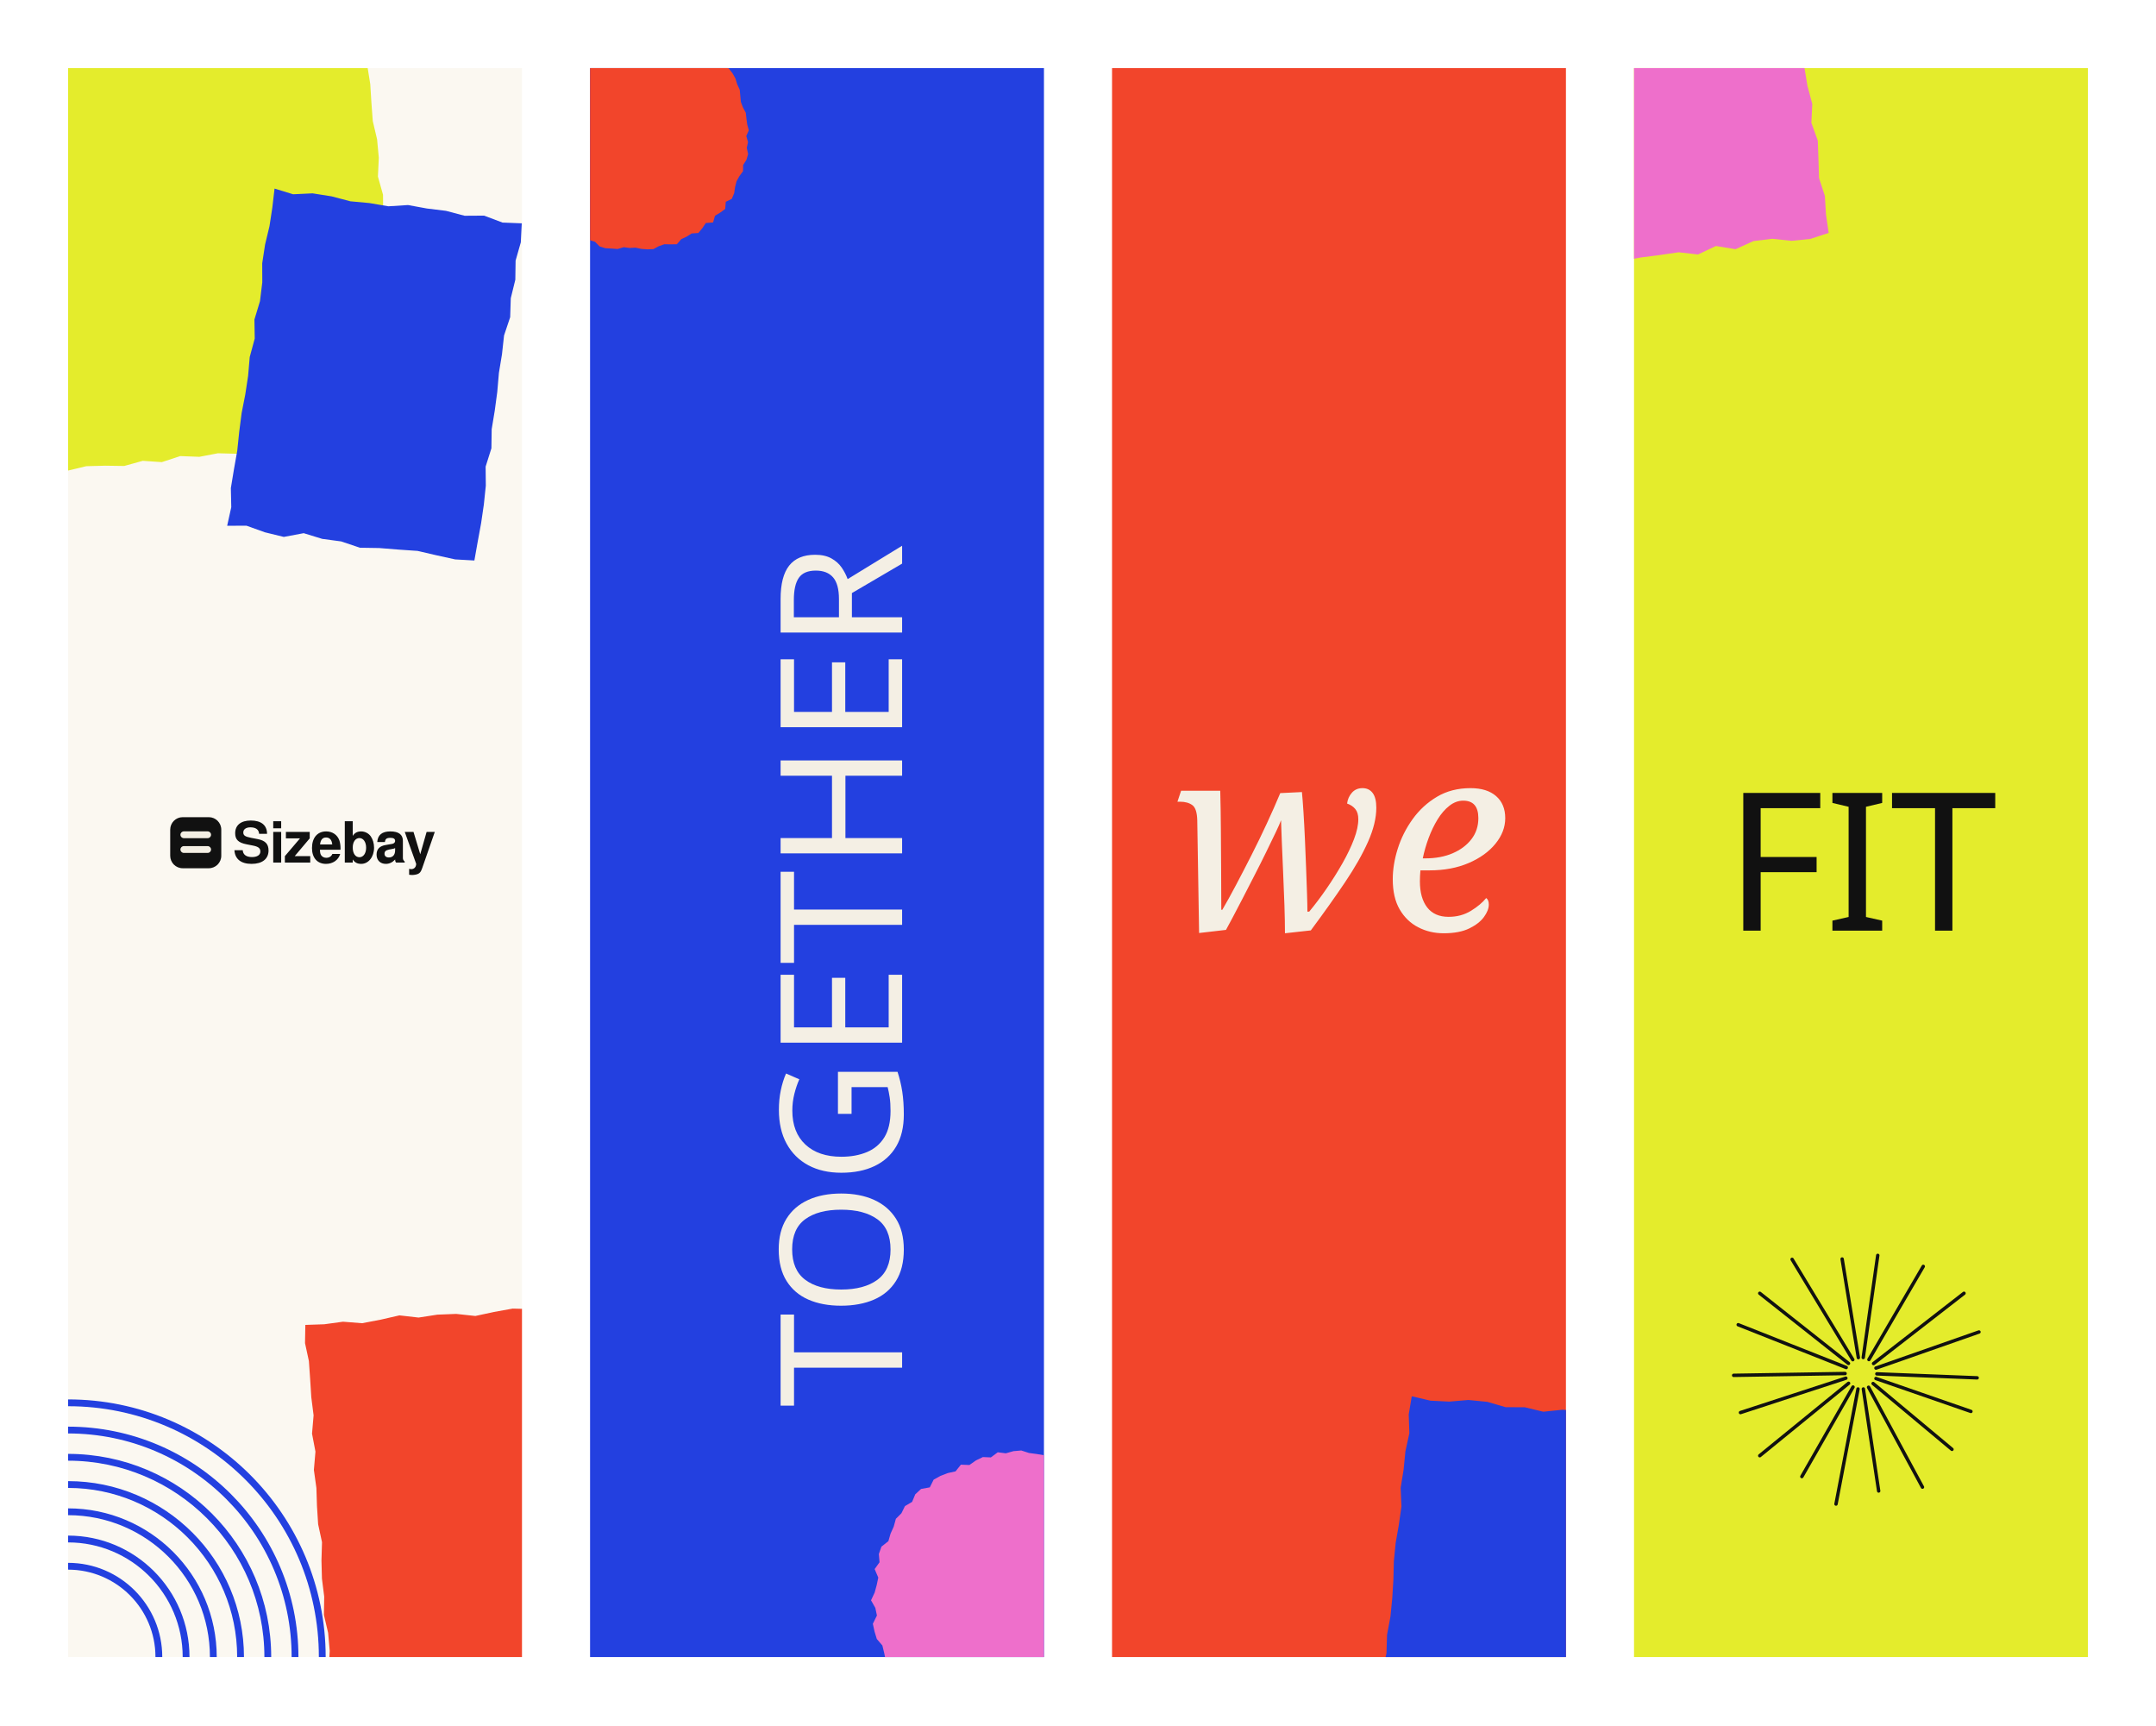
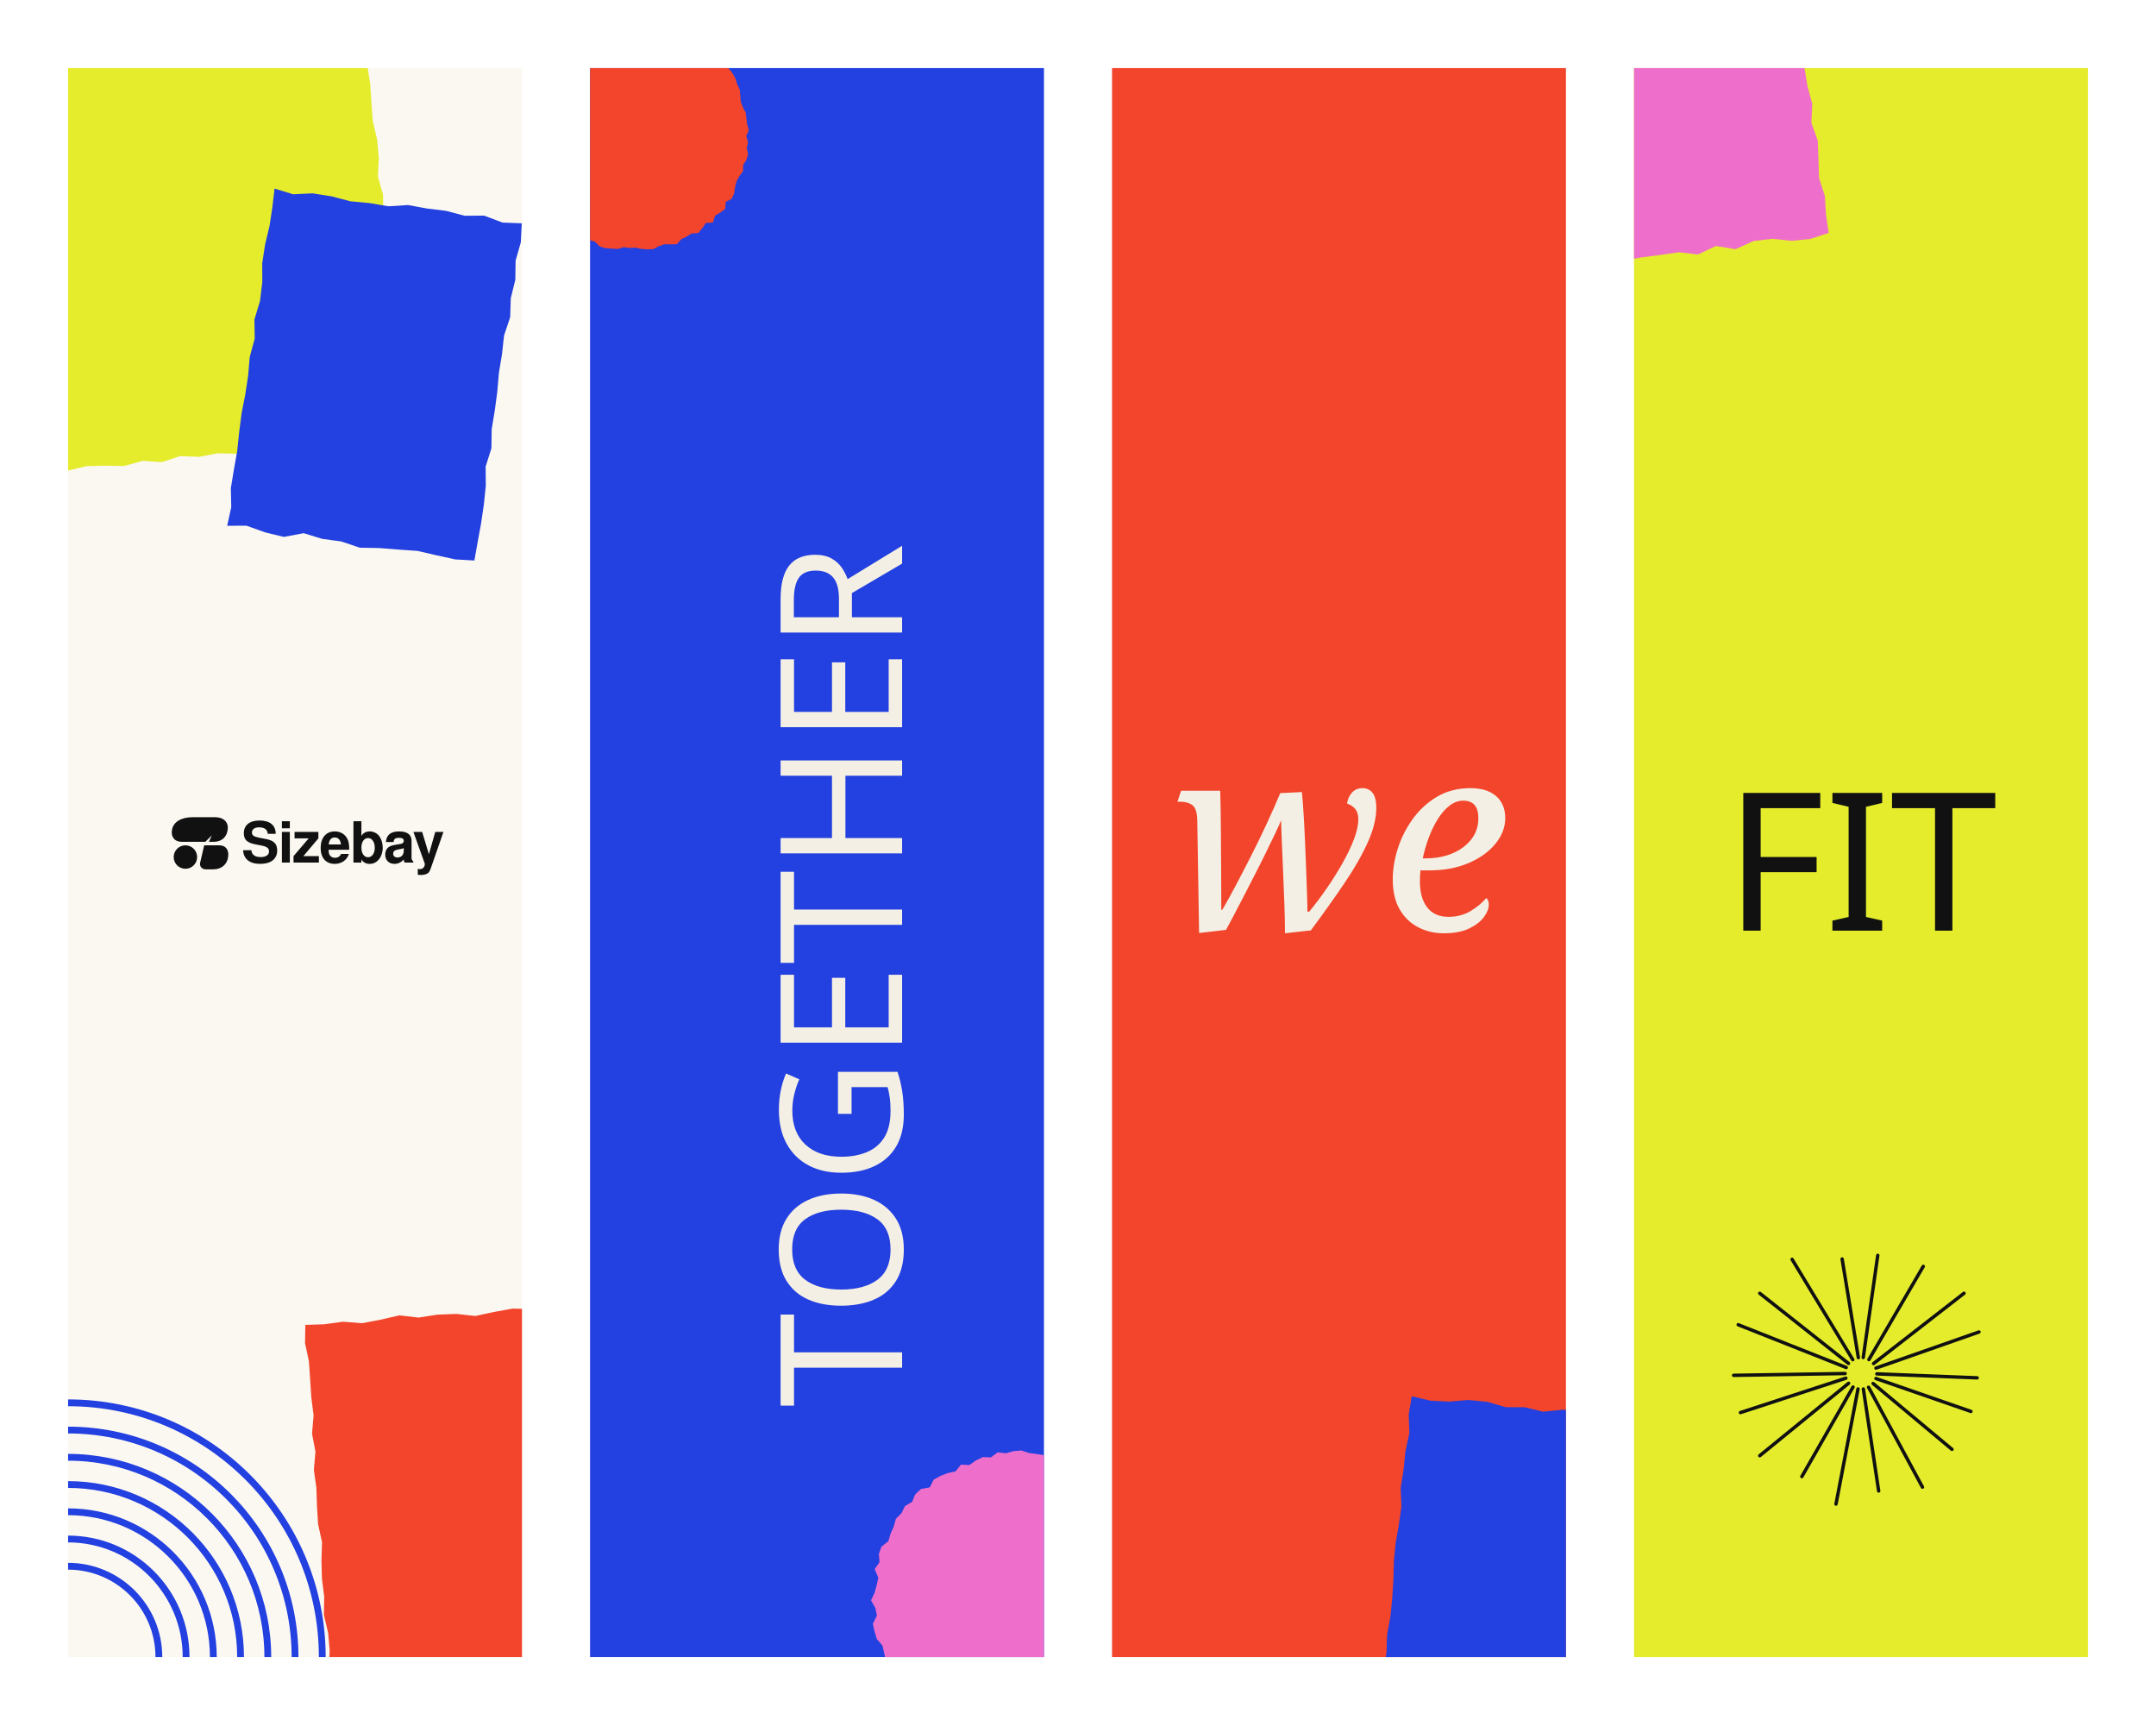
<svg xmlns="http://www.w3.org/2000/svg" width="1900" height="1520" viewBox="0 0 1900 1520">
  <g id="banner-1-logo" transform="translate(60 60)">
    <clipPath id="cb1">
      <rect width="400" height="1400" rx="0" />
    </clipPath>
    <g clip-path="url(#cb1)">
      <rect width="400" height="1400" fill="#FBF8F1" />
      <polygon points="-20.0,-20.0 -3.3,-19.9 13.3,-17.7 30.0,-18.6 46.7,-19.0 63.3,-18.2 80.0,-17.2 96.7,-22.2 113.3,-19.7 130.0,-17.2 146.7,-18.9 163.3,-19.3 180.0,-19.4 196.7,-19.9 213.3,-18.3 230.0,-19.3 246.7,-17.7 263.3,-22.4 280.0,-20.0 279.7,-3.6 279.9,12.7 280.8,29.1 280.1,45.5 279.6,61.8 281.7,78.2 281.5,94.5 279.0,110.9 281.8,127.3 280.2,143.6 281.0,160.0 278.9,176.4 280.2,192.7 278.9,209.1 279.6,225.5 280.7,241.8 278.6,258.2 280.4,274.5 281.4,290.9 278.5,307.3 279.8,323.6 280.0,340.0 263.3,338.5 246.7,338.4 230.0,337.6 213.3,339.0 196.7,341.8 180.0,340.5 163.3,340.8 146.7,339.3 130.0,340.8 113.3,338.6 96.7,340.0 80.0,337.6 63.3,341.2 46.7,338.3 30.0,341.1 13.3,339.1 -3.3,337.8 -20.0,340.0 -19.1,323.6 -18.8,307.3 -19.0,290.9 -18.3,274.5 -19.1,258.2 -19.1,241.8 -20.2,225.5 -19.6,209.1 -21.0,192.7 -21.3,176.4 -20.7,160.0 -19.4,143.6 -19.6,127.3 -20.6,110.9 -19.3,94.5 -18.6,78.2 -20.0,61.8 -19.8,45.5 -20.4,29.1 -20.8,12.7 -19.1,-3.6" fill="#E4EC2C" transform="rotate(-6 130.0 160.0)" />
      <polygon points="160.0,120.0 176.9,122.7 193.8,119.5 210.8,119.8 227.7,121.8 244.6,121.0 261.5,121.5 278.5,118.0 295.4,118.7 312.3,118.4 329.2,120.4 346.2,117.9 363.1,121.7 380.0,120.0 381.5,136.7 379.2,153.3 381.3,170.0 379.6,186.7 381.4,203.3 378.3,220.0 378.8,236.7 378.4,253.3 379.3,270.0 379.4,286.7 379.0,303.3 381.1,320.0 378.3,336.7 380.8,353.3 381.4,370.0 381.3,386.7 380.6,403.3 380.0,420.0 363.1,421.4 346.2,420.1 329.2,418.6 312.3,419.8 295.4,420.8 278.5,422.9 261.5,419.7 244.6,419.8 227.7,417.1 210.8,422.8 193.8,421.1 176.9,417.6 160.0,420.0 161.3,403.3 158.6,386.7 159.0,370.0 159.6,353.3 159.0,336.7 158.8,320.0 159.7,303.3 159.9,286.7 159.0,270.0 161.1,253.3 158.5,236.7 161.1,220.0 160.8,203.3 158.4,186.7 158.6,170.0 160.2,153.3 160.4,136.7" fill="#2340E0" transform="rotate(8 270.0 270.0)" />
-       <g id="logo-placeholder" transform="translate(90 700)">
-         <rect x="0" y="-40.0" width="45.0" height="45.0" rx="11.0" fill="#111111" />
-         <rect x="9.0" y="-27.5" width="27.0" height="6.0" rx="3.0" fill="#F4EFE4" />
-         <rect x="9.0" y="-14.5" width="27.0" height="6.0" rx="3.0" fill="#F4EFE4" />
-         <text x="55" y="0" font-family="'DM Sans', Helvetica, Arial, sans-serif" font-size="50" fill="#111111" text-anchor="start" font-weight="700" letter-spacing="-1">Sizebay</text>
+       <g id="logo-sizebay" transform="translate(90 700)">
+         <g fill="#111111" transform="translate(0 -41.0) scale(0.5163)">
+           <path d="M20,44 C7,44 1,35 3,24 C5,10 19,2 38,2 L76,2 C93,2 100,12 98,24 C96,37 87,44 74,44 L66,44 L71,33 L60,44 Z" />
+           <path d="M26,50 A20,20 0 1 1 25.9,50 Z" />
+           <path d="M58,50 L84,50 C95,50 100,58 99,68 C98,82 88,91 73,91 L61,91 C54,91 50,86 51,80 Z" />
+         </g>
+         <text x="62.63" y="0" font-family="'DM Sans', Helvetica, Arial, sans-serif" font-size="50" fill="#111111" text-anchor="start" font-weight="700" letter-spacing="-1">Sizebay</text>
      </g>
      <g id="arcos">
        <path d="M-0.0,1320.0 A80,80 0 0 1 80.0,1400.0" fill="none" stroke="#2340E0" stroke-width="6" stroke-linecap="round" />
        <path d="M-0.0,1296.0 A104,104 0 0 1 104.0,1400.0" fill="none" stroke="#2340E0" stroke-width="6" stroke-linecap="round" />
        <path d="M-0.0,1272.0 A128,128 0 0 1 128.0,1400.0" fill="none" stroke="#2340E0" stroke-width="6" stroke-linecap="round" />
        <path d="M-0.0,1248.0 A152,152 0 0 1 152.0,1400.0" fill="none" stroke="#2340E0" stroke-width="6" stroke-linecap="round" />
        <path d="M-0.0,1224.0 A176,176 0 0 1 176.0,1400.0" fill="none" stroke="#2340E0" stroke-width="6" stroke-linecap="round" />
        <path d="M-0.0,1200.0 A200,200 0 0 1 200.0,1400.0" fill="none" stroke="#2340E0" stroke-width="6" stroke-linecap="round" />
        <path d="M-0.0,1176.0 A224,224 0 0 1 224.0,1400.0" fill="none" stroke="#2340E0" stroke-width="6" stroke-linecap="round" />
      </g>
      <polygon points="220.0,1100.0 236.7,1100.6 253.3,1099.5 270.0,1102.0 286.7,1100.0 303.3,1097.4 320.0,1100.5 336.7,1099.1 353.3,1099.6 370.0,1102.6 386.7,1100.2 403.3,1098.4 420.0,1100.0 421.0,1116.0 418.2,1132.0 421.0,1148.0 420.2,1164.0 419.4,1180.0 418.2,1196.0 418.4,1212.0 419.0,1228.0 418.3,1244.0 418.4,1260.0 418.9,1276.0 418.8,1292.0 421.2,1308.0 418.9,1324.0 421.6,1340.0 419.8,1356.0 420.1,1372.0 418.4,1388.0 421.4,1404.0 420.0,1420.0 403.3,1420.1 386.7,1422.0 370.0,1421.9 353.3,1422.3 336.7,1421.9 320.0,1418.9 303.3,1421.3 286.7,1422.0 270.0,1420.9 253.3,1420.8 236.7,1422.1 220.0,1420.0 219.4,1404.0 221.4,1388.0 221.1,1372.0 218.5,1356.0 219.9,1340.0 219.0,1324.0 219.7,1308.0 221.3,1292.0 219.0,1276.0 219.1,1260.0 219.7,1244.0 218.6,1228.0 221.1,1212.0 219.2,1196.0 221.7,1180.0 220.8,1164.0 220.9,1148.0 220.9,1132.0 218.6,1116.0" fill="#F2452B" transform="rotate(-4 320.0 1260.0)" />
    </g>
  </g>
  <g id="banner-2-together" transform="translate(520 60)">
    <clipPath id="cb2">
      <rect width="400" height="1400" rx="0" />
    </clipPath>
    <g clip-path="url(#cb2)">
      <rect width="400" height="1400" fill="#2340E0" />
      <text x="275" y="1180" font-family="'Archivo Black', 'Arial Black', sans-serif" font-size="150" fill="#F4EFE4" text-anchor="start" transform="rotate(-90 275 1180)">TOGETHER</text>
      <polygon points="508.0,1350.0 512.2,1356.9 511.3,1363.8 509.4,1370.5 508.3,1377.3 503.6,1383.1 504.9,1390.6 503.0,1397.2 497.2,1402.2 495.9,1409.1 492.5,1415.0 487.2,1419.6 485.7,1426.8 480.4,1431.3 475.1,1435.7 472.4,1442.4 467.3,1447.0 460.8,1449.8 455.9,1454.5 451.3,1459.9 445.2,1463.0 439.6,1467.0 432.0,1466.8 427.0,1472.5 419.6,1471.8 413.2,1473.8 406.6,1475.2 400.4,1478.9 393.4,1477.7 386.9,1481.1 380.0,1478.7 373.3,1477.8 366.4,1479.2 359.7,1478.1 353.4,1475.1 346.9,1473.4 340.5,1471.6 333.3,1471.7 326.5,1470.3 320.5,1466.7 314.0,1464.2 308.3,1460.4 302.2,1457.1 297.4,1452.0 293.8,1445.7 287.6,1442.4 284.4,1436.1 277.3,1433.1 274.1,1426.9 271.8,1420.3 267.7,1414.8 263.4,1409.4 260.6,1403.2 259.2,1396.4 257.6,1389.8 252.7,1384.1 250.7,1377.5 249.2,1370.7 252.8,1363.4 251.4,1356.7 247.6,1350.0 250.8,1343.2 252.6,1336.6 254.0,1330.0 250.8,1322.5 255.1,1316.5 254.5,1309.2 256.8,1302.7 262.9,1297.9 264.8,1291.3 267.6,1285.1 269.5,1278.2 274.4,1273.3 277.5,1267.0 283.8,1263.3 286.6,1256.6 291.7,1251.9 299.4,1250.5 302.8,1243.7 308.8,1240.4 315.3,1237.9 322.1,1236.4 326.8,1230.5 334.3,1230.8 340.0,1226.8 346.2,1223.8 353.2,1224.1 359.3,1219.6 366.4,1220.5 373.1,1218.6 380.0,1218.0 386.8,1220.2 393.5,1221.1 400.2,1222.2 407.4,1221.0 413.2,1226.3 419.7,1227.7 426.0,1230.1 433.2,1230.6 439.2,1233.9 444.3,1238.7 451.4,1240.0 456.2,1245.1 461.2,1249.8 467.0,1253.4 472.7,1257.3 475.2,1264.3 479.4,1269.5 487.1,1272.2 489.0,1279.2 493.5,1284.5 495.4,1291.2 497.2,1297.8 503.3,1302.7 502.0,1310.4 506.5,1316.1 508.6,1322.7 509.1,1329.5 510.6,1336.3 512.2,1343.1 510.8,1350.0" fill="#EE6FCB" />
      <polygon points="137.7,60.0 139.2,65.2 138.1,70.3 139.3,75.7 137.8,80.8 134.9,85.4 134.8,90.8 131.6,95.2 129.1,99.7 127.8,104.8 127.0,110.2 124.9,115.2 119.6,117.8 119.1,124.1 114.7,127.3 110.1,130.1 108.4,136.0 102.0,136.5 98.9,141.1 95.4,145.3 89.5,145.7 85.1,148.5 80.4,150.7 76.5,155.2 71.0,155.3 65.5,155.2 60.6,156.9 55.8,159.5 50.5,159.7 45.2,159.3 40.0,158.2 34.8,158.5 29.7,157.8 24.3,159.4 19.0,159.0 13.5,158.7 8.4,157.1 4.3,153.0 -0.7,151.5 -5.0,148.4 -8.8,144.6 -13.2,142.0 -17.8,139.5 -22.4,137.1 -26.4,133.8 -30.6,130.6 -33.5,126.2 -39.0,124.0 -42.7,120.1 -43.9,114.5 -45.5,109.4 -48.8,105.2 -50.6,100.4 -55.0,96.5 -54.2,90.6 -57.8,86.2 -60.2,81.3 -58.5,75.6 -61.3,70.7 -60.0,65.2 -59.0,60.0 -58.3,54.9 -58.7,49.6 -59.9,44.2 -60.0,38.7 -55.5,34.4 -53.9,29.5 -51.2,25.0 -49.3,20.2 -50.6,13.9 -48.6,8.8 -44.8,4.9 -40.5,1.5 -36.4,-1.9 -32.7,-5.5 -30.0,-10.0 -27.4,-14.8 -23.9,-19.0 -19.2,-21.5 -14.3,-23.6 -8.9,-24.7 -4.4,-27.1 -1.0,-32.1 4.4,-32.8 8.5,-36.9 14.1,-36.6 19.3,-37.2 24.1,-40.1 29.6,-39.3 34.8,-39.8 40.0,-38.0 45.2,-40.1 50.6,-41.3 55.5,-37.8 61.3,-40.2 66.4,-38.4 70.7,-34.4 76.6,-35.4 80.1,-30.0 85.3,-28.8 90.3,-27.1 95.0,-24.8 99.2,-21.5 103.6,-18.5 108.3,-15.9 109.5,-9.5 115.4,-7.9 115.9,-1.5 122.2,0.3 125.5,4.5 128.1,9.1 129.7,14.3 131.9,19.1 132.4,24.5 132.9,29.8 134.7,34.6 137.2,39.3 137.8,44.5 138.5,49.7 139.9,54.8 137.6,60.0" fill="#F2452B" />
    </g>
  </g>
  <g id="banner-3-we" transform="translate(980 60)">
    <clipPath id="cb3">
      <rect width="400" height="1400" rx="0" />
    </clipPath>
    <g clip-path="url(#cb3)">
      <rect width="400" height="1400" fill="#F2452B" />
      <text x="200" y="760" font-family="'DM Serif Display', Georgia, serif" font-size="230" fill="#F4EFE4" text-anchor="middle" font-style="italic">we</text>
      <polygon points="250.0,1180.0 266.7,1182.1 283.3,1181.2 300.0,1178.0 316.7,1177.9 333.3,1180.9 350.0,1179.2 366.7,1181.4 383.3,1177.9 400.0,1177.2 416.7,1182.4 433.3,1182.3 450.0,1180.0 450.0,1196.2 448.3,1212.5 451.0,1228.8 449.7,1245.0 450.0,1261.2 448.6,1277.5 449.4,1293.8 448.9,1310.0 451.2,1326.2 450.3,1342.5 449.5,1358.8 448.4,1375.0 450.8,1391.2 451.6,1407.5 449.8,1423.8 450.0,1440.0 433.3,1437.3 416.7,1438.1 400.0,1438.9 383.3,1442.7 366.7,1438.0 350.0,1440.6 333.3,1442.1 316.7,1442.1 300.0,1442.5 283.3,1441.1 266.7,1438.1 250.0,1440.0 249.5,1423.8 251.5,1407.5 250.3,1391.2 251.6,1375.0 251.5,1358.8 250.8,1342.5 249.5,1326.2 249.4,1310.0 250.5,1293.8 251.1,1277.5 248.7,1261.2 249.6,1245.0 249.5,1228.8 251.3,1212.5 249.0,1196.2" fill="#2340E0" transform="rotate(6 350.0 1310.0)" />
    </g>
  </g>
  <g id="banner-4-fit" transform="translate(1440 60)">
    <clipPath id="cb4">
      <rect width="400" height="1400" rx="0" />
    </clipPath>
    <g clip-path="url(#cb4)">
      <rect width="400" height="1400" fill="#E4EC2C" />
      <text x="200" y="760" font-family="'Archivo Black', 'Arial Black', sans-serif" font-size="170" fill="#111111" text-anchor="middle">FIT</text>
      <g id="explosao">
        <line x1="214.0" y1="1150.5" x2="302.4" y2="1154.0" stroke="#111111" stroke-width="3" stroke-linecap="round" />
        <line x1="213.2" y1="1154.6" x2="296.9" y2="1183.6" stroke="#111111" stroke-width="3" stroke-linecap="round" />
        <line x1="210.7" y1="1159.0" x2="280.2" y2="1217.0" stroke="#111111" stroke-width="3" stroke-linecap="round" />
        <line x1="206.7" y1="1162.3" x2="254.2" y2="1250.3" stroke="#111111" stroke-width="3" stroke-linecap="round" />
        <line x1="202.1" y1="1163.8" x2="215.6" y2="1253.7" stroke="#111111" stroke-width="3" stroke-linecap="round" />
        <line x1="197.4" y1="1163.8" x2="178.0" y2="1265.2" stroke="#111111" stroke-width="3" stroke-linecap="round" />
        <line x1="193.0" y1="1162.1" x2="147.9" y2="1241.0" stroke="#111111" stroke-width="3" stroke-linecap="round" />
        <line x1="189.1" y1="1158.8" x2="110.8" y2="1222.6" stroke="#111111" stroke-width="3" stroke-linecap="round" />
        <line x1="186.7" y1="1154.3" x2="93.8" y2="1184.6" stroke="#111111" stroke-width="3" stroke-linecap="round" />
        <line x1="186.0" y1="1150.2" x2="87.8" y2="1151.8" stroke="#111111" stroke-width="3" stroke-linecap="round" />
        <line x1="187.0" y1="1144.9" x2="91.8" y2="1107.2" stroke="#111111" stroke-width="3" stroke-linecap="round" />
        <line x1="189.0" y1="1141.3" x2="110.8" y2="1079.5" stroke="#111111" stroke-width="3" stroke-linecap="round" />
        <line x1="192.8" y1="1138.0" x2="139.3" y2="1049.6" stroke="#111111" stroke-width="3" stroke-linecap="round" />
        <line x1="197.7" y1="1136.2" x2="183.4" y2="1049.3" stroke="#111111" stroke-width="3" stroke-linecap="round" />
        <line x1="202.0" y1="1136.1" x2="214.8" y2="1046.1" stroke="#111111" stroke-width="3" stroke-linecap="round" />
        <line x1="207.0" y1="1137.9" x2="254.9" y2="1055.8" stroke="#111111" stroke-width="3" stroke-linecap="round" />
        <line x1="211.1" y1="1141.4" x2="290.8" y2="1079.5" stroke="#111111" stroke-width="3" stroke-linecap="round" />
        <line x1="213.2" y1="1145.4" x2="304.0" y2="1113.6" stroke="#111111" stroke-width="3" stroke-linecap="round" />
      </g>
      <polygon points="-40.0,-20.0 -23.3,-19.5 -6.7,-18.1 10.0,-19.8 26.7,-18.7 43.3,-18.7 60.0,-20.5 76.7,-20.6 93.3,-22.4 110.0,-21.8 126.7,-17.1 143.3,-20.1 160.0,-20.0 158.7,-3.6 159.1,12.7 159.5,29.1 161.5,45.5 158.4,61.8 161.8,78.2 160.1,94.5 158.3,110.9 161.2,127.3 159.9,143.6 160.0,160.0 143.3,163.0 126.7,162.4 110.0,158.2 93.3,157.9 76.7,162.8 60.0,157.6 43.3,162.8 26.7,158.5 10.0,158.6 -6.7,158.4 -23.3,159.1 -40.0,160.0 -40.3,143.6 -41.8,127.3 -38.5,110.9 -40.6,94.5 -38.3,78.2 -41.3,61.8 -39.4,45.5 -39.4,29.1 -38.7,12.7 -41.2,-3.6" fill="#EE6FCB" transform="rotate(-8 60.0 70.0)" />
    </g>
  </g>
</svg>
